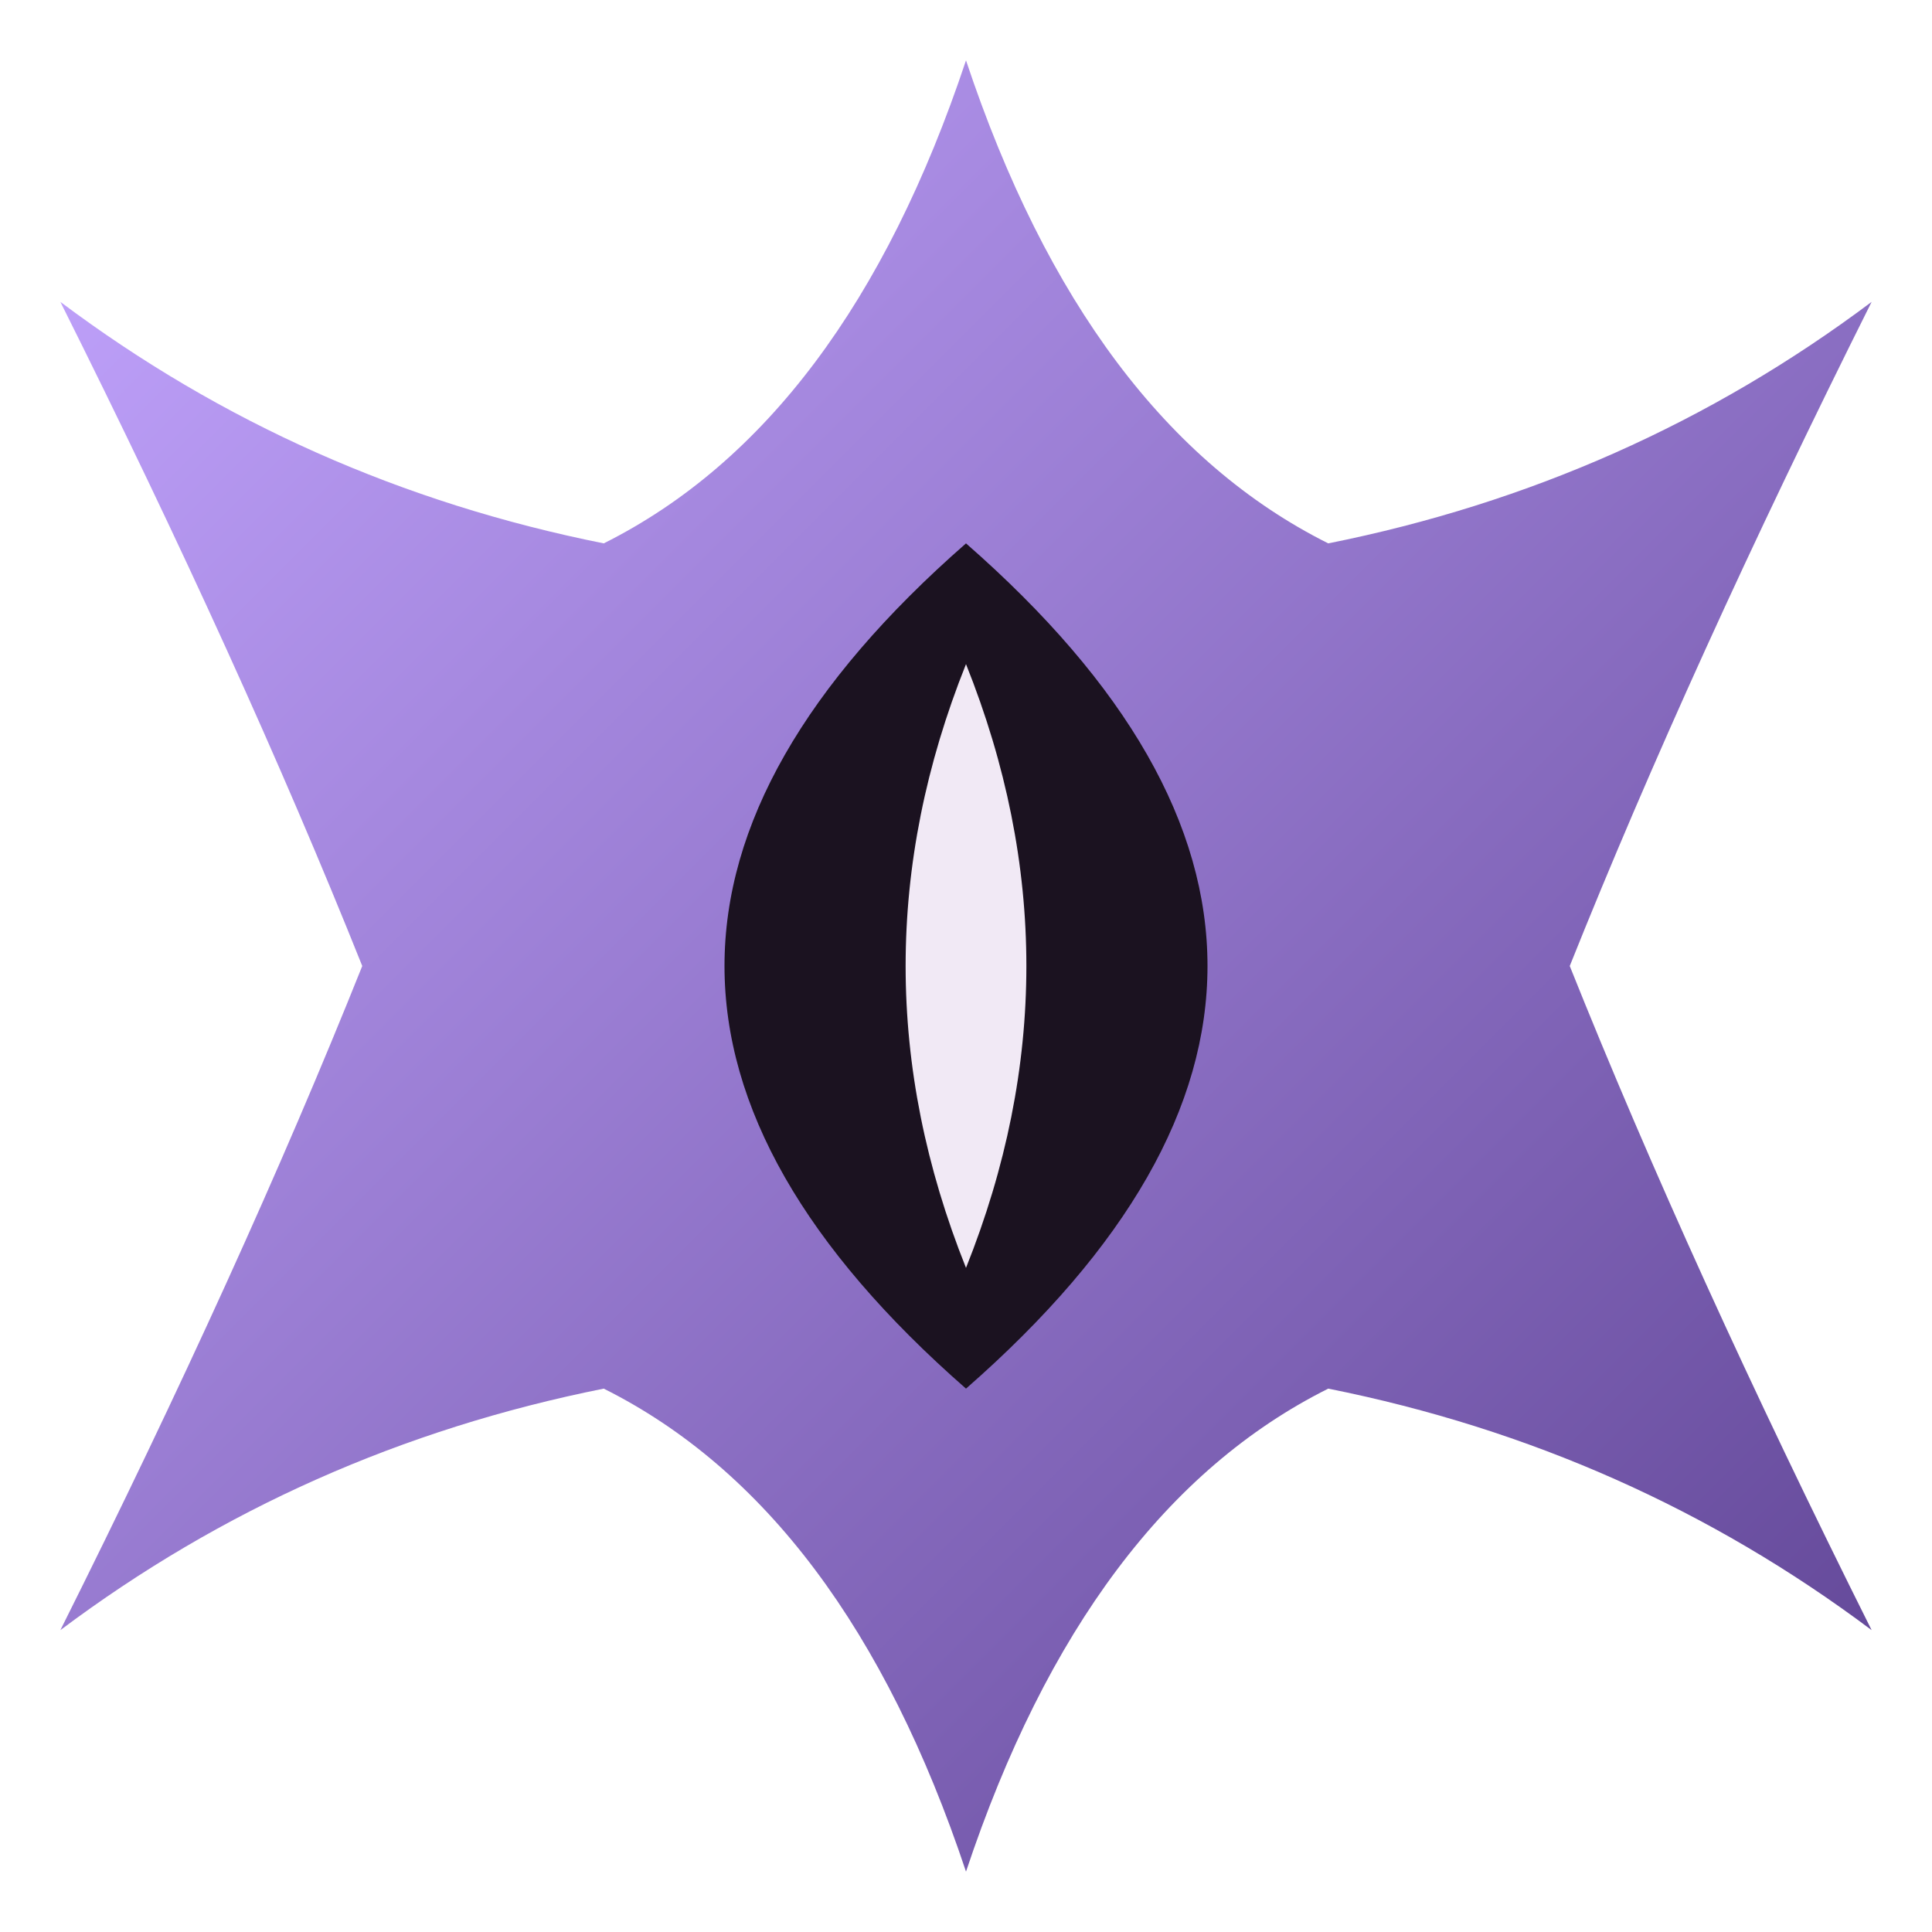
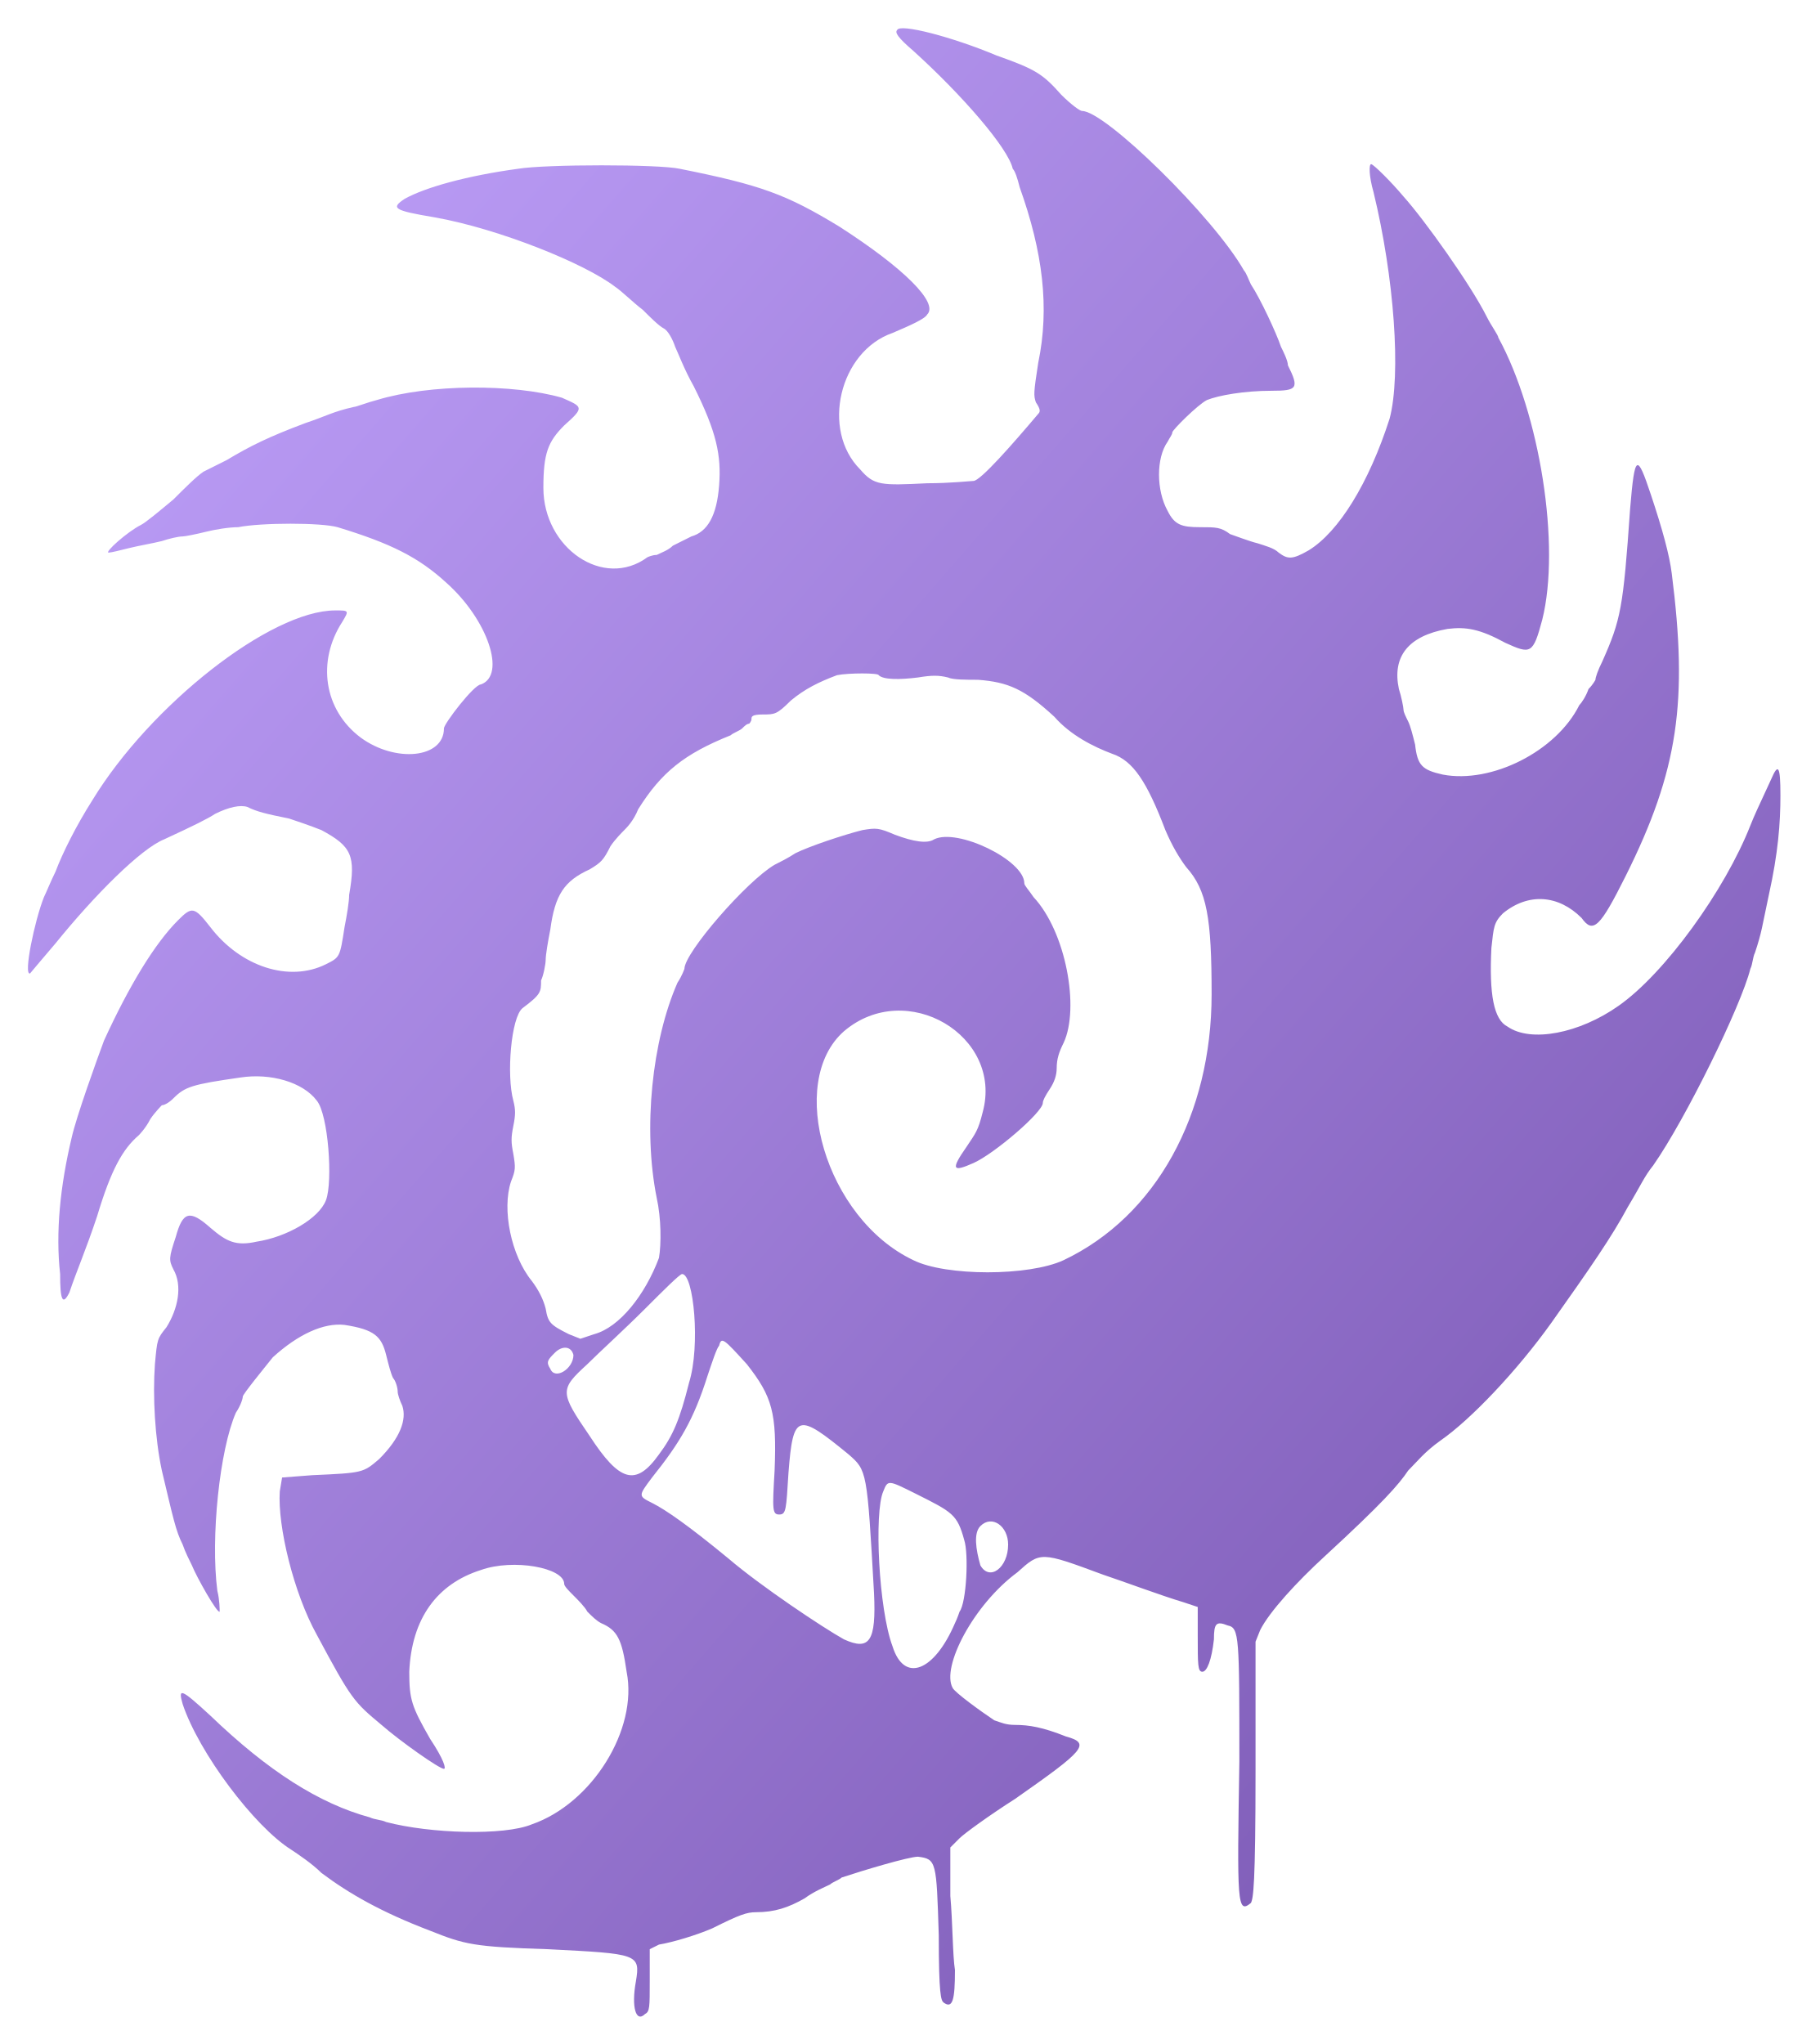
- <svg xmlns="http://www.w3.org/2000/svg" viewBox="0 0 32 32">
+ <svg xmlns="http://www.w3.org/2000/svg" viewBox="0 0 783 884">
  <defs>
-     <linearGradient id="carapace" x1="0" y1="0" x2="1" y2="1">
+     <linearGradient id="swarm" x1="0" y1="0" x2="1" y2="1">
      <stop offset="0" stop-color="#c3a5ff" />
-       <stop offset="1" stop-color="#5f4494" />
+       <stop offset="1" stop-color="#7451ac" />
    </linearGradient>
  </defs>
-   <path fill="url(#carapace)" d="M16 1Q18 7 22 9Q27 8 31 5Q28 11 26 16Q28 21 31 27Q27 24 22 23Q18 25 16 31Q14 25 10 23Q5 24 1 27Q4 21 6 16Q4 11 1 5Q5 8 10 9Q14 7 16 1Z" />
-   <path fill="#1b1220" d="M16 9Q24 16 16 23Q8 16 16 9Z" />
-   <path fill="#f1e9f5" d="M16 11Q18 16 16 21Q14 16 16 11Z" />
+   <path fill="url(#swarm)" fill-rule="evenodd" d="M 388 13 C 387 14, 388 16, 395 22 C 416 41, 436 64, 438 73 C 439 74, 440 77, 441 81 C 451 109, 454 133, 449 157 C 447 170, 447 171, 448 174 C 450 177, 450 178, 449 179 C 438 192, 424 208, 421 208 C 420 208, 411 209, 401 209 C 381 210, 378 210, 372 203 C 355 186, 363 152, 386 144 C 393 141, 400 138, 401 136 C 406 131, 391 116, 363 98 C 340 84, 329 80, 294 73 C 285 71, 236 71, 224 73 C 202 76, 184 81, 175 86 C 169 90, 170 91, 188 94 C 216 99, 253 114, 266 124 C 269 126, 274 131, 278 134 C 281 137, 285 141, 287 142 C 289 143, 291 147, 292 150 C 293 152, 296 160, 300 167 C 310 187, 312 197, 311 210 C 310 223, 306 230, 299 232 C 297 233, 293 235, 291 236 C 289 238, 286 239, 284 240 C 282 240, 280 241, 280 241 C 261 255, 235 237, 235 211 C 235 196, 237 191, 244 184 C 253 176, 252 176, 243 172 C 222 166, 186 166, 163 173 C 159 174, 154 176, 153 176 C 144 178, 141 180, 132 183 C 116 189, 108 193, 98 199 C 94 201, 90 203, 88 204 C 85 206, 80 211, 75 216 C 69 221, 63 226, 61 227 C 55 230, 45 239, 47 239 C 48 239, 52 238, 56 237 C 60 236, 66 235, 70 234 C 73 233, 77 232, 79 232 C 80 232, 85 231, 89 230 C 93 229, 99 228, 103 228 C 113 226, 139 226, 146 228 C 169 235, 181 241, 193 252 C 211 268, 219 292, 208 296 C 205 296, 192 313, 192 315 C 192 328, 171 330, 156 319 C 140 307, 137 286, 148 269 C 151 264, 151 264, 145 264 C 117 264, 65 305, 40 346 C 33 357, 27 369, 24 377 C 22 381, 20 386, 19 388 C 15 398, 10 422, 13 421 C 13 421, 18 415, 24 408 C 41 387, 61 367, 71 363 C 84 357, 90 354, 93 352 C 99 349, 104 348, 107 349 C 111 351, 115 352, 125 354 C 128 355, 134 357, 139 359 C 152 366, 154 370, 151 387 C 151 390, 150 396, 149 401 C 147 414, 147 414, 141 417 C 125 425, 104 418, 91 401 C 84 392, 83 392, 77 398 C 67 408, 56 426, 45 450 C 42 458, 33 483, 31 492 C 26 513, 24 533, 26 551 C 26 562, 27 565, 30 559 C 33 550, 37 541, 42 526 C 48 506, 53 497, 60 491 C 60 491, 63 488, 65 484 C 67 481, 70 478, 70 478 C 71 478, 73 477, 75 475 C 80 470, 83 469, 104 466 C 117 464, 131 468, 137 476 C 142 482, 144 511, 141 519 C 138 527, 124 535, 111 537 C 102 539, 98 537, 91 531 C 82 523, 79 524, 76 535 C 73 544, 73 545, 75 549 C 79 556, 77 566, 72 574 C 68 579, 68 579, 67 590 C 66 604, 67 622, 70 636 C 75 657, 76 662, 79 668 C 80 671, 82 675, 83 677 C 85 682, 94 698, 95 697 C 95 696, 95 692, 94 688 C 91 665, 95 627, 102 611 C 104 608, 105 605, 105 604 C 105 603, 114 592, 118 587 C 129 577, 140 572, 149 573 C 162 575, 165 578, 167 586 C 168 590, 169 594, 170 596 C 171 597, 172 600, 172 602 C 172 603, 173 606, 174 608 C 176 614, 173 622, 164 631 C 157 637, 157 637, 135 638 L 122 639 121 645 C 120 660, 127 689, 137 707 C 152 735, 153 736, 165 746 C 173 753, 190 765, 192 765 C 193 765, 192 761, 186 752 C 178 738, 177 735, 177 723 C 178 700, 189 685, 208 679 C 222 674, 244 678, 244 685 C 244 686, 246 688, 248 690 C 250 692, 253 695, 254 697 C 256 699, 258 701, 260 702 C 267 705, 269 709, 271 723 C 276 748, 256 780, 230 789 C 218 794, 186 793, 167 788 C 165 787, 162 787, 160 786 C 138 780, 116 766, 91 742 C 78 730, 77 730, 79 737 C 86 758, 110 790, 126 800 C 129 802, 135 806, 139 810 C 151 819, 165 827, 186 835 C 201 841, 205 842, 237 843 C 276 845, 277 845, 275 857 C 273 868, 275 875, 279 871 C 281 870, 281 868, 281 857 C 281 850, 281 844, 281 843 C 281 843, 283 842, 285 841 C 291 840, 301 837, 308 834 C 320 828, 323 827, 327 827 C 335 827, 341 825, 348 821 C 352 818, 357 816, 359 815 C 360 814, 363 813, 364 812 C 373 809, 393 803, 397 803 C 405 804, 405 805, 406 837 C 406 863, 407 865, 408 866 C 412 869, 413 865, 413 852 C 412 846, 412 831, 411 820 L 411 799 415 795 C 417 793, 428 785, 439 778 C 469 757, 472 754, 461 751 C 451 747, 445 746, 439 746 C 435 746, 433 745, 430 744 C 424 740, 413 732, 412 730 C 407 721, 421 694, 440 680 C 450 671, 450 671, 477 681 C 486 684, 502 690, 512 693 L 518 695 518 707 C 518 720, 518 723, 520 723 C 522 723, 524 718, 525 709 C 525 702, 526 701, 531 703 C 536 704, 536 708, 536 762 C 535 823, 535 828, 541 823 C 542 821, 543 816, 543 765 L 543 710 545 705 C 549 697, 561 684, 573 673 C 598 650, 605 642, 609 636 C 613 632, 616 628, 623 623 C 636 614, 656 593, 671 572 C 688 548, 697 535, 704 522 C 710 512, 711 509, 715 504 C 729 484, 753 435, 757 419 C 758 417, 758 414, 759 412 C 762 403, 762 401, 765 387 C 769 369, 770 356, 770 344 C 770 331, 769 330, 766 337 C 760 350, 759 352, 757 357 C 746 385, 720 421, 700 435 C 683 447, 662 451, 652 444 C 646 441, 644 430, 645 410 C 646 401, 646 399, 650 395 C 661 386, 674 387, 684 397 C 689 404, 692 401, 703 379 C 726 333, 730 303, 723 248 C 722 240, 719 229, 714 214 C 708 196, 707 196, 705 220 C 702 263, 701 268, 693 286 C 691 290, 690 293, 690 294 C 690 294, 689 296, 687 298 C 686 301, 684 304, 683 305 C 673 325, 645 339, 624 335 C 615 333, 613 331, 612 322 C 611 318, 610 314, 609 312 C 608 310, 607 308, 607 307 C 607 306, 606 301, 605 298 C 602 284, 609 275, 626 272 C 634 271, 640 272, 651 278 C 662 283, 663 283, 667 268 C 675 236, 666 179, 648 146 C 648 145, 645 141, 643 137 C 636 123, 616 95, 607 85 C 602 79, 594 71, 593 71 C 592 71, 592 76, 594 83 C 603 120, 606 162, 601 181 C 592 209, 579 230, 566 238 C 559 242, 557 242, 553 239 C 551 237, 547 236, 544 235 C 540 234, 535 232, 532 231 C 528 228, 526 228, 519 228 C 511 228, 508 227, 505 221 C 500 212, 500 198, 505 191 C 506 189, 507 188, 507 187 C 507 186, 518 175, 522 173 C 527 171, 538 169, 550 169 C 561 169, 562 168, 557 158 C 557 156, 555 152, 554 150 C 552 144, 545 129, 541 123 C 540 121, 539 118, 538 117 C 525 94, 478 48, 468 48 C 467 48, 463 45, 459 41 C 451 32, 448 30, 431 24 C 412 16, 389 10, 388 13 M 362 292 C 354 295, 348 298, 342 303 C 336 309, 335 309, 330 309 C 325 309, 325 310, 325 311 C 325 312, 324 313, 324 313 C 323 313, 322 314, 321 315 C 320 316, 317 317, 316 318 C 296 326, 286 334, 276 350 C 274 355, 271 358, 270 359 C 269 360, 266 363, 264 366 C 261 372, 260 373, 255 376 C 244 381, 240 387, 238 402 C 237 407, 236 413, 236 415 C 236 417, 235 422, 234 424 C 234 429, 234 430, 226 436 C 221 440, 219 465, 222 476 C 223 480, 223 482, 222 487 C 221 492, 221 494, 222 499 C 223 505, 223 506, 221 511 C 217 523, 221 543, 230 554 C 233 558, 235 562, 236 566 C 237 572, 238 573, 246 577 L 251 579 257 577 C 268 574, 279 560, 285 544 C 286 538, 286 527, 284 518 C 278 488, 282 450, 293 425 C 295 422, 296 419, 296 419 C 296 412, 323 381, 335 374 C 337 373, 341 371, 344 369 C 350 366, 365 361, 373 359 C 379 358, 380 358, 387 361 C 395 364, 401 365, 404 363 C 414 358, 443 372, 443 382 C 443 383, 445 385, 447 388 C 461 403, 467 436, 460 451 C 458 455, 457 458, 457 462 C 457 465, 456 468, 454 471 C 452 474, 451 476, 451 477 C 451 481, 430 499, 421 503 C 412 507, 411 506, 418 496 C 422 490, 423 489, 425 481 C 434 448, 392 423, 365 446 C 340 468, 357 527, 395 545 C 409 552, 445 552, 460 545 C 500 526, 524 482, 524 430 C 524 397, 522 385, 513 375 C 510 371, 507 366, 504 359 C 496 338, 490 329, 481 326 C 473 323, 463 318, 456 310 C 443 298, 436 295, 423 294 C 418 294, 412 294, 410 293 C 406 292, 403 292, 397 293 C 389 294, 382 294, 380 292 C 380 291, 367 291, 362 292 M 279 566 C 270 575, 259 585, 254 590 C 242 601, 242 602, 255 621 C 268 641, 275 643, 285 629 C 291 621, 294 614, 298 598 C 303 582, 300 551, 295 551 C 294 551, 287 558, 279 566 M 311 582 C 310 583, 308 589, 306 595 C 300 614, 294 624, 282 639 C 276 647, 276 647, 282 650 C 288 653, 298 660, 315 674 C 329 686, 356 704, 365 709 C 376 714, 379 710, 378 689 C 375 636, 375 636, 367 629 C 345 611, 343 611, 341 637 C 340 653, 340 655, 337 655 C 334 655, 334 653, 335 636 C 336 611, 334 604, 323 590 C 313 579, 312 578, 311 582 M 240 585 C 237 588, 236 589, 238 592 C 240 597, 248 592, 248 586 C 247 582, 243 582, 240 585 M 382 645 C 378 654, 380 696, 386 712 C 391 728, 404 723, 413 702 C 414 700, 415 697, 415 697 C 418 693, 419 672, 417 666 C 414 655, 412 654, 396 646 C 384 640, 384 640, 382 645 M 424 660 C 421 663, 422 670, 424 677 C 428 684, 436 678, 436 668 C 436 660, 429 655, 424 660" />
</svg>
